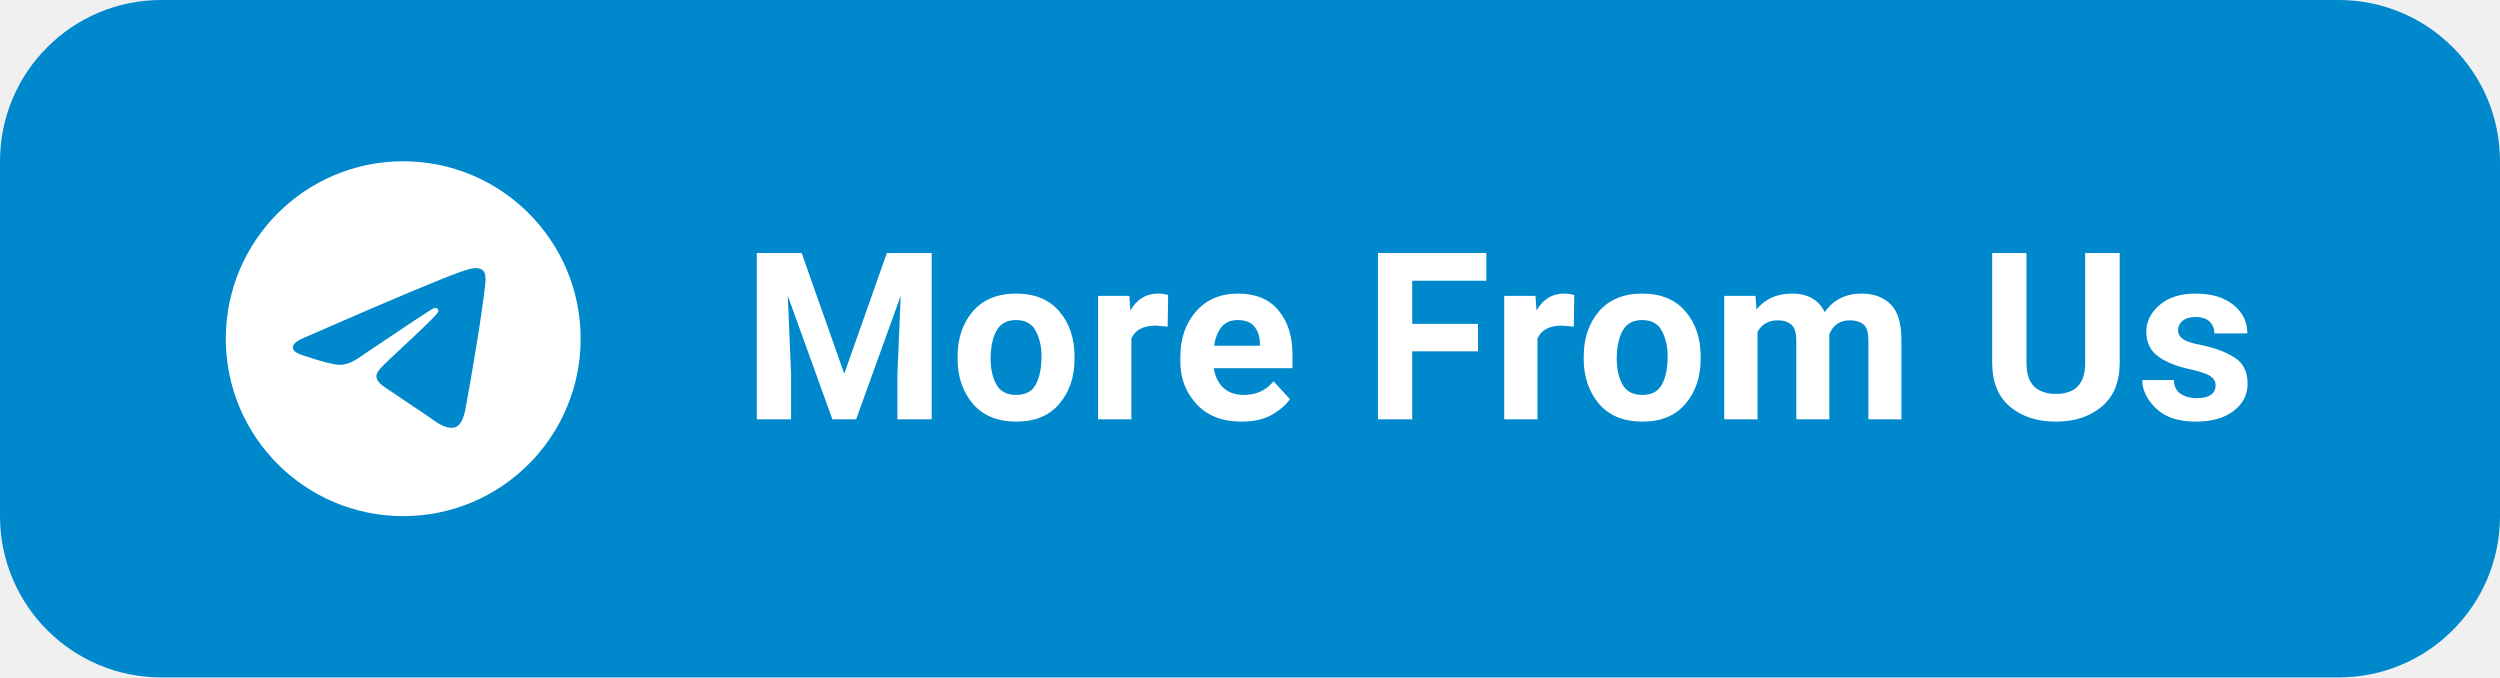
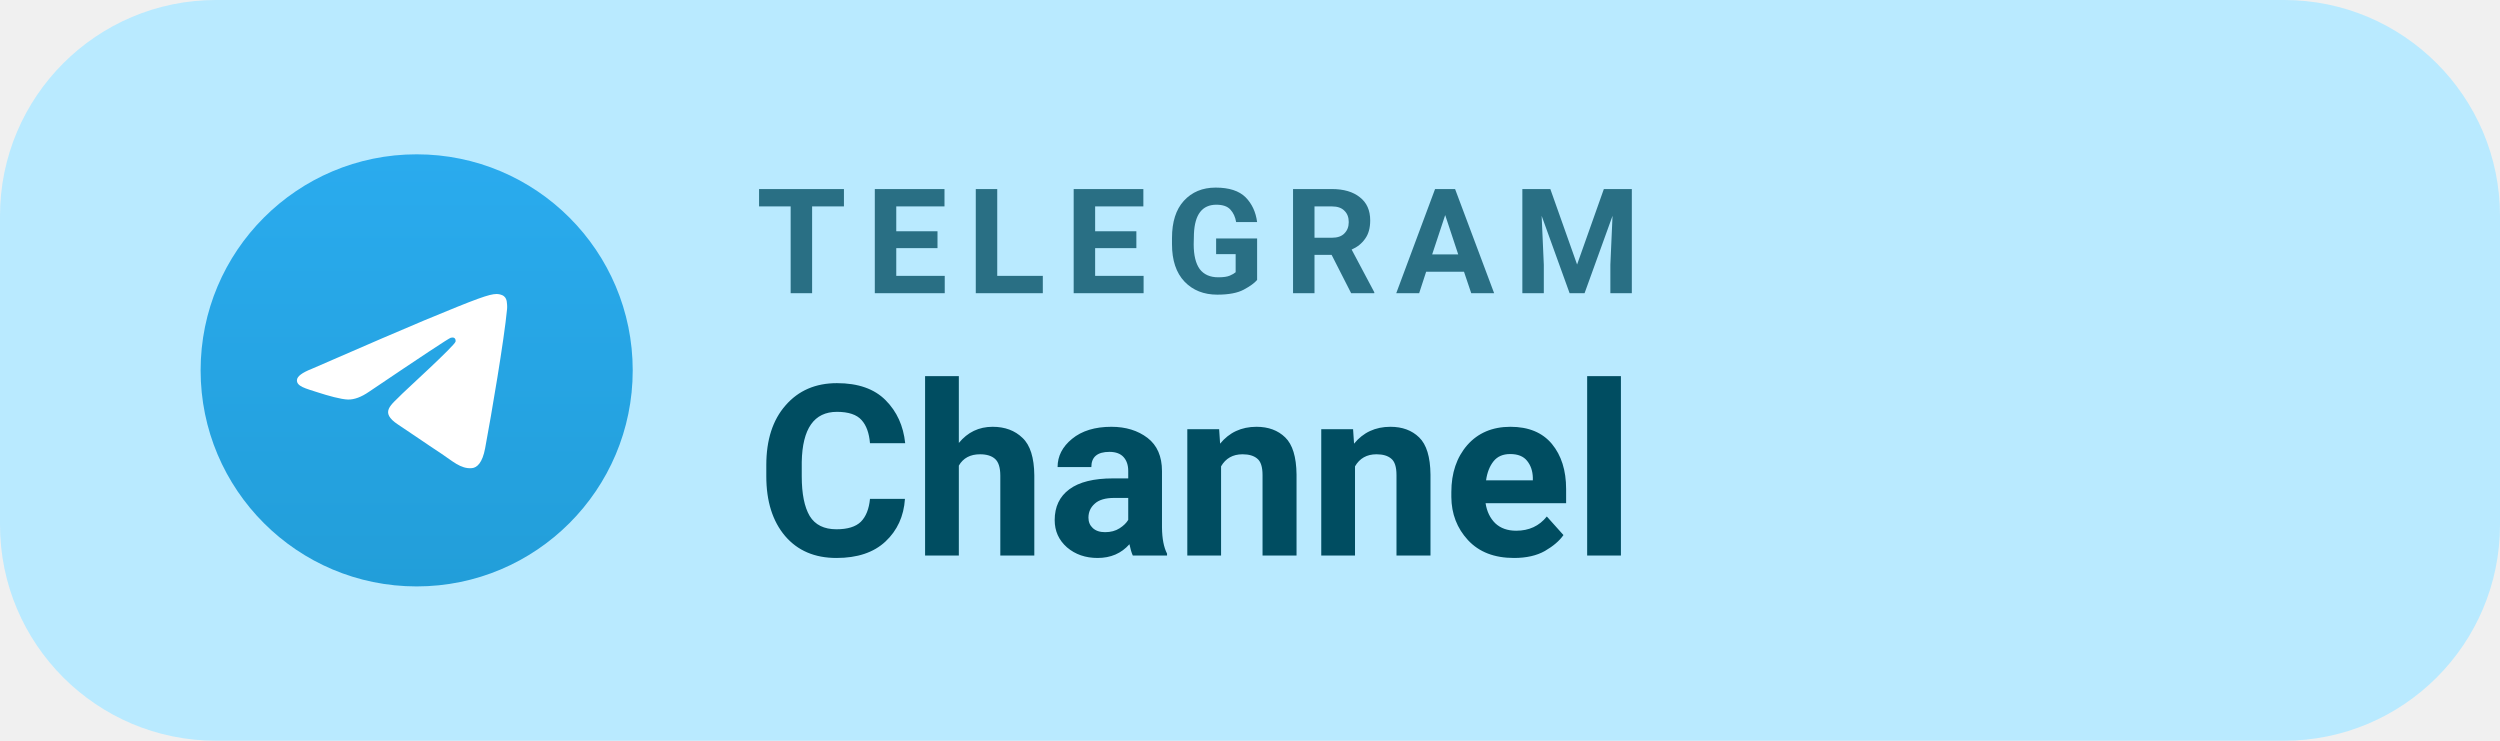
- <svg xmlns="http://www.w3.org/2000/svg" width="155" height="42" viewBox="0 0 155 42" fill="none">
-   <rect width="155" height="42" rx="10" fill="#0088CC" />
-   <g transform="translate(14, 10.0) scale(0.9166667)">
-     <path fill="#FFFFFF" d="M11.944 0A12 12 0 0 0 0 12a12 12 0 0 0 12 12a12 12 0 0 0 12-12A12 12 0 0 0 12 0zm4.962 7.224c.1-.002.321.023.465.14a.506.506 0 0 1 .171.325c.016.093.036.306.02.472c-.18 1.898-.962 6.502-1.36 8.627c-.168.9-.499 1.201-.82 1.23c-.696.065-1.225-.46-1.9-.902c-1.056-.693-1.653-1.124-2.678-1.8c-1.185-.78-.417-1.21.258-1.91c.177-.184 3.247-2.977 3.306-3.23c.007-.032.014-.15-.056-.212s-.174-.041-.249-.024c-.106.024-1.793 1.14-5.061 3.345c-.48.33-.913.49-1.302.48c-.428-.008-1.252-.241-1.865-.44c-.752-.245-1.349-.374-1.297-.789c.027-.216.325-.437.893-.663c3.498-1.524 5.83-2.529 6.998-3.014c3.332-1.386 4.025-1.627 4.476-1.635z" />
+ <svg xmlns="http://www.w3.org/2000/svg" width="162" height="48" viewBox="0 0 162 48" fill="none">
+   <rect width="162" height="48" rx="14" fill="#B9EAFF" />
+   <g transform="translate(13, 10.0)">
+     <defs>
+       <linearGradient id="tgGrad" x1="50%" x2="50%" y1="0%" y2="100%">
+         <stop offset="0%" stop-color="#2aabee" />
+         <stop offset="100%" stop-color="#229ed9" />
+       </linearGradient>
+     </defs>
+     <circle cx="14" cy="14" r="14" fill="url(#tgGrad)" />
+     <path fill="#fff" transform="translate(1.5, 1.5) scale(0.098)" d="M57.94 126.648q55.98-24.384 74.64-32.152c35.56-14.786 42.94-17.354 47.76-17.441c1.06-.017 3.42.245 4.96 1.49c1.28 1.05 1.64 2.47 1.82 3.467c.16.996.38 3.266.2 5.038c-1.92 20.24-10.26 69.356-14.5 92.026c-1.78 9.592-5.32 12.808-8.74 13.122c-7.44.684-13.08-4.912-20.28-9.63c-11.26-7.386-17.62-11.982-28.56-19.188c-12.64-8.328-4.44-12.906 2.76-20.386c1.88-1.958 34.64-31.748 35.26-34.45c.08-.338.16-1.598-.6-2.262c-.74-.666-1.84-.438-2.64-.258c-1.14.256-19.12 12.152-54 35.686c-5.1 3.508-9.72 5.218-13.88 5.128c-4.56-.098-13.36-2.584-19.9-4.708c-8-2.606-14.38-3.984-13.82-8.41c.28-2.304 3.46-4.662 9.52-7.072" />
  </g>
-   <text x="46" y="26" fill="#FFFFFF" font-family="-apple-system, BlinkMacSystemFont, 'Segoe UI', Roboto, Helvetica, Arial, sans-serif" font-size="14.5" font-weight="600" letter-spacing="0.2px">More From Us</text>
+   <text x="49" y="19" fill="#296F84" font-family="-apple-system, BlinkMacSystemFont, 'Segoe UI', Roboto, sans-serif" font-size="9.5" font-weight="700" letter-spacing="1.2px">TELEGRAM</text>
+   <text x="49" y="36" fill="#004D61" font-family="-apple-system, BlinkMacSystemFont, 'Segoe UI', Roboto, sans-serif" font-size="15.5" font-weight="700">Channel</text>
</svg>
